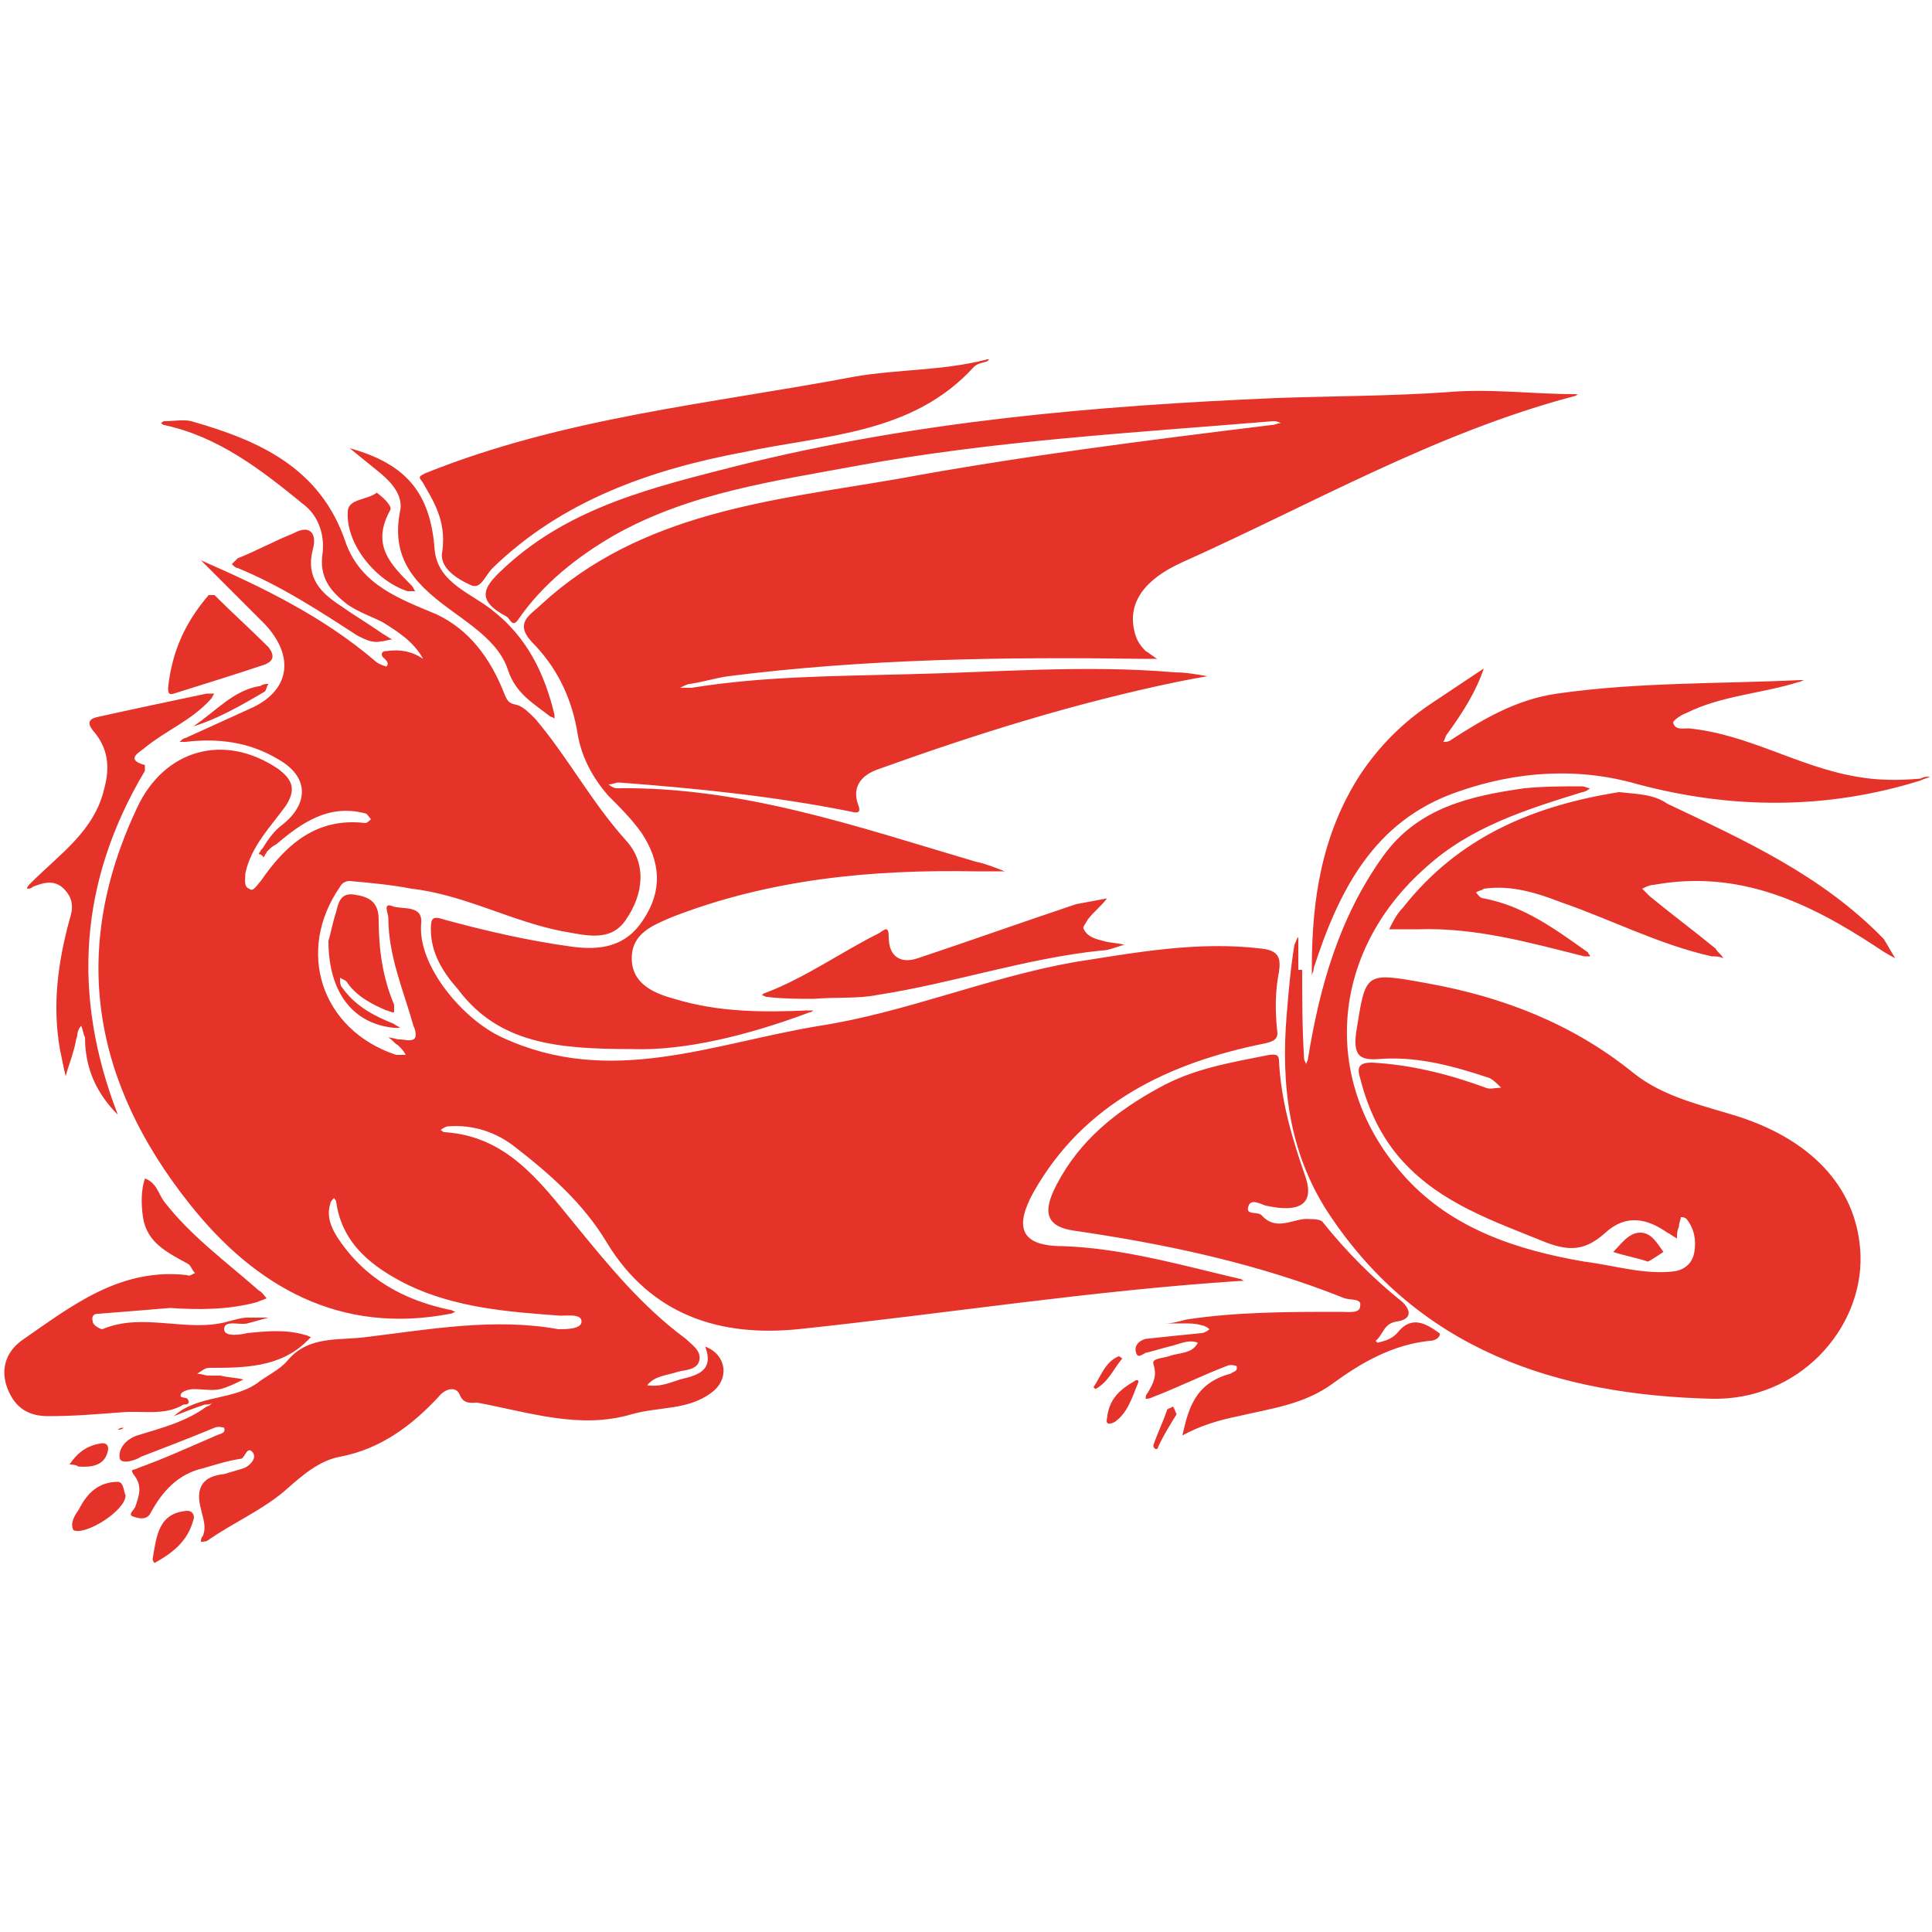
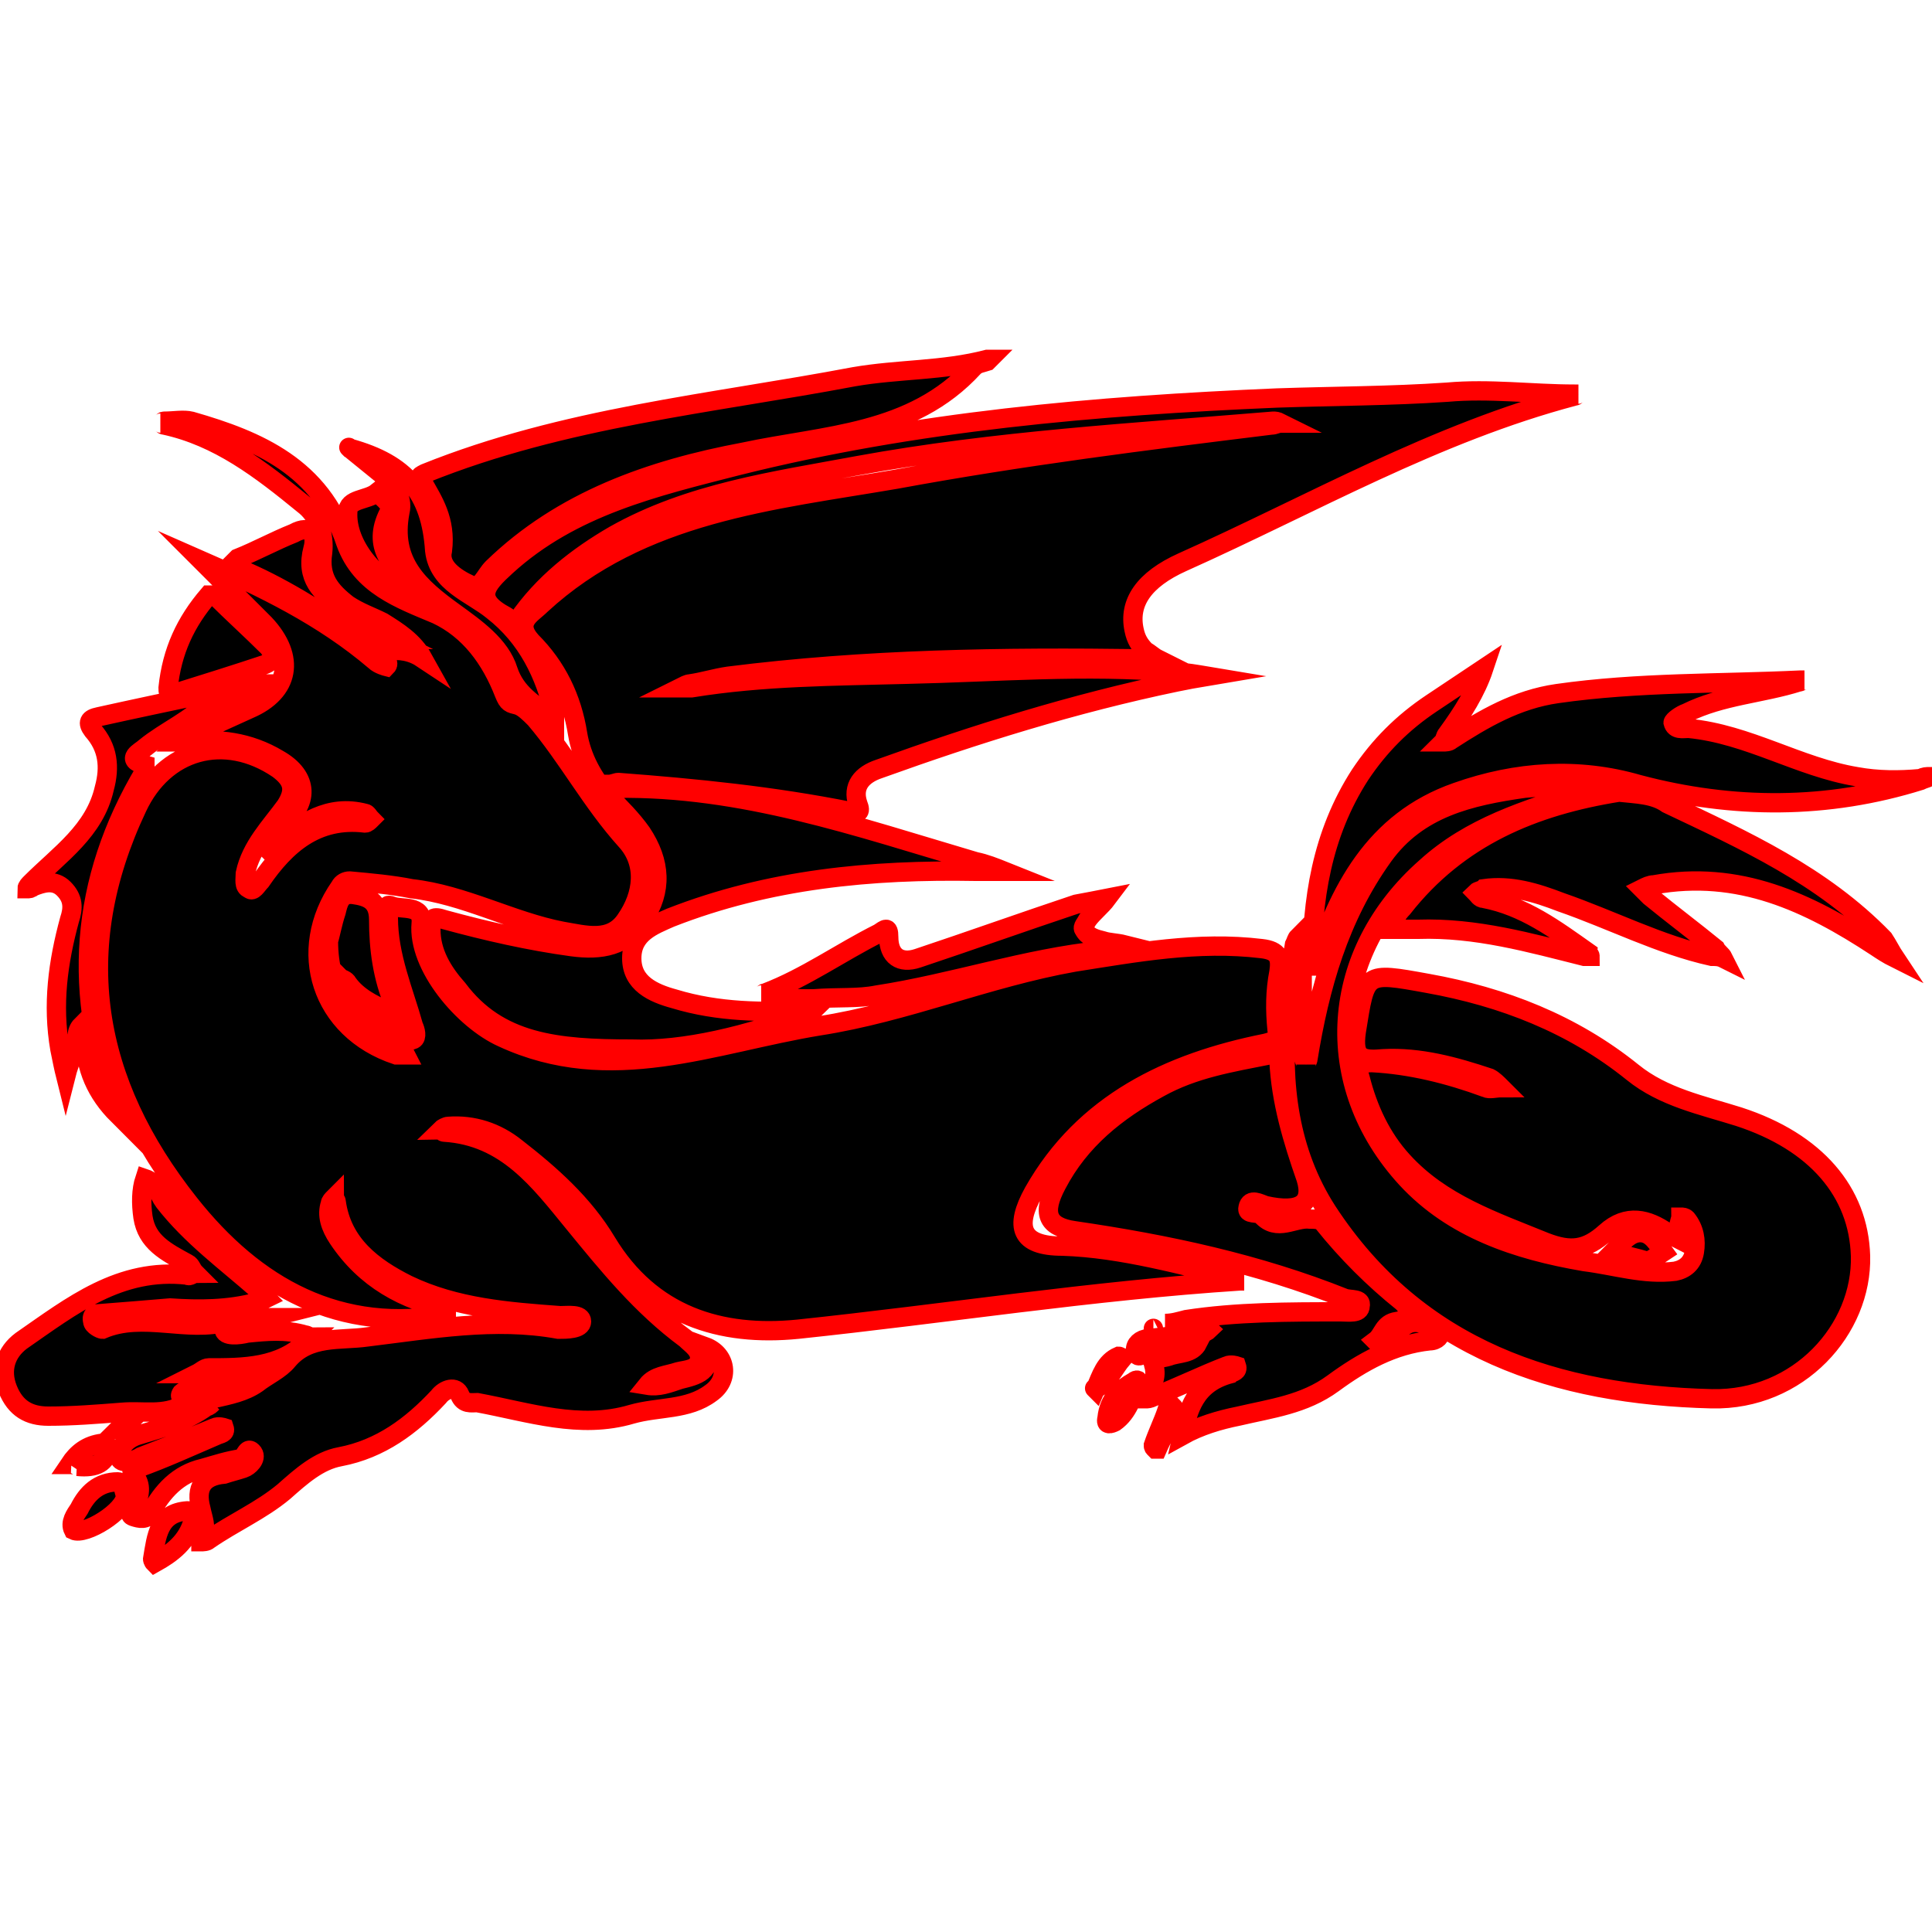
<svg xmlns="http://www.w3.org/2000/svg" version="1.1" id="Camada_1" x="0px" y="0px" viewBox="0 0 100 100" style="enable-background:new 0 0 100 100;" xml:space="preserve">
  <style type="text/css">
- 	.st0{fill:#E6332A;}
+ 	.st0{stroke:#FF0000;stroke-miterlimit:10;}
</style>
-   <path id="XMLID_1_" class="st0" d="M13.6,44.4c0,0,0.1-0.1,0.1-0.1c0-0.1,0.1-0.1,0.1-0.2c0,0,0.1-0.1,0.1-0.1  c0.1-0.1,0.2-0.2,0.4-0.3c1.3-1.1,2.7-2.1,4.6-1.6c0.1,0,0.2,0.2,0.3,0.3c-0.1,0.1-0.2,0.2-0.3,0.2c-2.5-0.3-4.1,1.1-5.4,3  c-0.2,0.2-0.4,0.6-0.6,0.4c-0.3-0.1-0.2-0.5-0.2-0.8c0.3-1.4,1.3-2.4,2.1-3.5c0.5-0.8,0.4-1.3-0.4-1.9c-2.8-1.9-5.9-1-7.3,2  c-3.5,7.4-2.3,14.2,2.7,20.5c3.4,4.3,7.8,6.8,13.5,5.7c0.1,0,0.2-0.1,0.3-0.1c-0.1,0-0.2-0.1-0.3-0.1c-2.4-0.5-4.4-1.6-5.8-3.7  c-0.4-0.6-0.6-1.2-0.4-1.8c0-0.1,0.1-0.2,0.2-0.3c0,0.1,0.1,0.1,0.1,0.2c0.3,2.2,1.9,3.4,3.7,4.3c2.5,1.2,5.2,1.4,7.9,1.6  c0.4,0,1.1-0.1,1.1,0.3c0,0.4-0.8,0.4-1.2,0.4c-3.3-0.6-6.6,0-9.9,0.4c-1.4,0.2-3-0.1-4.1,1.2c-0.4,0.5-1.1,0.8-1.6,1.2  c-1.3,0.9-3.1,0.6-4.3,1.7c0.5-0.2,1-0.4,1.6-0.6c0.1,0,0.3,0,0.4-0.1c-0.1,0.1-0.2,0.2-0.3,0.2c-1.1,0.8-2.3,1.1-3.6,1.5  c-0.6,0.2-1,0.7-0.9,1.2c0.1,0.3,0.8,0.1,1.1-0.1c1.3-0.5,2.6-1,3.8-1.5c0.2-0.1,0.5,0,0.5,0c0.1,0.3-0.2,0.3-0.4,0.4  c-1.4,0.6-2.7,1.2-4.1,1.7c-0.1,0.1-0.4,0-0.2,0.3c0.5,0.6,0.3,1.1,0.1,1.7c-0.1,0.2-0.4,0.4-0.1,0.5c0.3,0.1,0.7,0.2,0.9-0.2  c0.6-1.1,1.4-2,2.7-2.3c0.7-0.2,1.3-0.4,2-0.5c0.2-0.1,0.3-0.7,0.6-0.3c0.2,0.3-0.2,0.7-0.5,0.8c-0.3,0.1-0.7,0.2-1,0.3  c-1.1,0.1-1.5,0.7-1.2,1.8c0.1,0.5,0.3,0.9,0.1,1.4c-0.1,0.1-0.1,0.2-0.1,0.3c0.1,0,0.3,0,0.4-0.1c1.3-0.9,2.7-1.5,3.9-2.5  c0.9-0.8,1.8-1.6,2.9-1.8c2.1-0.4,3.7-1.6,5.1-3.1c0.3-0.4,0.9-0.6,1.1-0.1c0.2,0.5,0.6,0.4,0.9,0.4c2.7,0.5,5.3,1.4,8,0.6  c1.4-0.4,2.9-0.2,4.1-1.1c1-0.7,0.8-2-0.3-2.4l0,0c0.5,1.3-0.5,1.5-1.3,1.7c-0.6,0.2-1.1,0.4-1.7,0.3c0.4-0.5,1-0.5,1.6-0.7  c0.4-0.1,1-0.1,1.1-0.6c0.1-0.5-0.4-0.8-0.7-1.1c-2.3-1.7-4-3.8-5.8-6c-1.8-2.2-3.5-4.5-6.7-4.7c-0.1,0-0.1-0.1-0.2-0.1  c0.1-0.1,0.3-0.2,0.4-0.2c1.3-0.1,2.5,0.3,3.5,1.1c1.8,1.4,3.5,2.9,4.7,4.9c2.3,3.8,5.9,4.9,9.9,4.5c7.6-0.8,15.2-2,22.9-2.5  c0.1,0,0.1,0,0.2,0c-0.1,0-0.1-0.1-0.2-0.1c-3-0.7-6.1-1.6-9.2-1.7c-2.2,0-2.5-1-1.5-2.8c2.6-4.6,7-6.7,12-7.7  c0.4-0.1,0.7-0.2,0.6-0.7c-0.1-1-0.1-2,0.1-3c0.1-0.7,0-1.1-0.9-1.2c-3.3-0.4-6.5,0.2-9.7,0.7c-4.5,0.8-8.7,2.6-13.2,3.3  C36.9,54,31.6,56.3,26,53.7c-2-0.9-4.4-3.7-4.2-5.9c0.1-1-1-0.7-1.5-0.9c-0.5-0.2-0.2,0.4-0.2,0.6c0,2,0.8,3.8,1.3,5.6  c0.1,0.2,0.2,0.6,0,0.7c-0.2,0.1-0.5,0-0.7,0c-0.2,0-0.4-0.1-0.6-0.1c0.2,0.1,0.3,0.3,0.5,0.4c0.2,0.2,0.3,0.3,0.4,0.5  c-0.2,0-0.3,0-0.5,0c-3.9-1.3-5.2-5.4-2.9-8.7c0.1-0.2,0.3-0.3,0.5-0.3c1.1,0.1,2.2,0.2,3.2,0.4c2.7,0.3,5.2,1.7,7.8,2.2  c1.2,0.2,2.5,0.6,3.3-0.6c0.9-1.3,1.1-2.9,0-4.1c-1.8-2-3-4.3-4.7-6.3c-0.3-0.3-0.6-0.6-0.9-0.7c-0.4-0.1-0.5-0.1-0.7-0.6  c-0.7-1.8-1.8-3.3-3.5-4.1c-1.9-0.8-3.9-1.5-4.7-3.7c-1.3-3.9-4.5-5.3-8-6.3c-0.4-0.1-0.9,0-1.4,0c-0.1,0-0.1,0.1-0.2,0.1  c0.1,0,0.1,0.1,0.2,0.1c2.8,0.6,5,2.3,7.2,4.1c0.8,0.6,1.1,1.6,1,2.5c-0.2,1.3,0.4,2,1.3,2.7c0.6,0.4,1.2,0.6,1.8,0.9  c0.8,0.5,1.6,1,2.1,1.9c0,0,0,0,0,0c-0.6-0.4-1.2-0.5-1.9-0.4c-0.2,0-0.3,0.1-0.2,0.3c0.1,0.1,0.4,0.3,0.2,0.5c0,0-0.4-0.1-0.6-0.3  c-2.7-2.3-5.8-3.8-9-5.2l0,0l0,0c1.1,1.1,2.2,2.2,3.3,3.3c1.6,1.7,1.3,3.5-0.8,4.4c-1.1,0.5-2.2,1-3.3,1.5c-0.1,0-0.2,0.1-0.3,0.2  c0.1,0,0.2,0,0.3,0c1.7-0.2,3.3,0,4.8,0.9c1.6,0.9,1.6,2.3,0.2,3.4c-0.4,0.3-0.7,0.7-1,1.2c0,0-0.1,0.1-0.1,0.1  c0,0.1-0.1,0.1-0.1,0.2C13.7,44.3,13.6,44.4,13.6,44.4z M6.1,74c0.1,0,0.2,0,0.3-0.1c0,0,0,0,0,0C6.3,73.9,6.2,73.9,6.1,74  C6.1,74,6.1,74,6.1,74C6.1,74,6.1,74,6.1,74C6.1,74,6.1,74,6.1,74z M10,37.6c1.3-0.4,2.5-1.1,3.7-1.8c0.1-0.1,0.1-0.3,0.2-0.4  c-0.1,0-0.3,0-0.4,0.1C12.1,35.7,11.2,36.8,10,37.6L10,37.6z M18.1,23.2C18.1,23.2,18,23.1,18.1,23.2C18,23.1,18,23.1,18.1,23.2  C18,23.1,18,23.1,18.1,23.2c0.5,0.4,1.1,0.9,1.6,1.3c0.6,0.5,1.2,1.2,1,2c-0.5,2.6,1,3.9,2.8,5.2c1.1,0.8,2.4,1.7,2.8,3  c0.4,1.2,1.3,1.7,2.2,2.4c0,0,0.1,0,0.2,0.1c0-0.1,0-0.1,0-0.2c-0.5-2.1-1.4-4-3.2-5.4c-1.1-0.9-2.8-1.4-3-3.1  C22.3,25.5,21,24,18.1,23.2z M6.1,57.7L6.1,57.7L6.1,57.7C6.1,57.7,6.1,57.7,6.1,57.7c-2.4-6.2-2-12.1,1.4-17.8c0-0.1,0-0.3,0-0.3  c-1.1-0.3-0.2-0.7,0-0.9c1.1-0.9,2.4-1.4,3.4-2.5c0.1-0.1,0.1-0.2,0.2-0.3c-0.1,0-0.3,0-0.4,0c-1.9,0.4-3.8,0.8-5.6,1.2  c-0.5,0.1-0.6,0.3-0.3,0.7c0.8,0.9,0.9,1.9,0.6,3c-0.5,2.2-2.3,3.4-3.8,4.9c-0.1,0.1-0.2,0.2-0.2,0.3c0.1,0,0.2,0,0.3-0.1  c0.5-0.2,1.1-0.4,1.6,0.1c0.5,0.5,0.5,1,0.3,1.6c-0.6,2.2-0.9,4.4-0.5,6.7c0.1,0.5,0.2,1,0.3,1.4c0.1-0.4,0.3-0.9,0.4-1.3  c0.1-0.3,0.1-0.5,0.2-0.8c0-0.2,0.1-0.4,0.2-0.5c0.1,0.2,0.1,0.4,0.2,0.6C4.4,55.3,5,56.6,6.1,57.7z M76.8,34.6  c-0.9,0.6-1.8,1.2-2.7,1.8c-1.5,1-2.7,2.2-3.7,3.7c-2,3.1-2.5,6.5-2.5,10c0,0.1,0,0.2,0,0.4c0-0.1,0.1-0.2,0.1-0.4  c1.3-4,3.1-7.6,7.4-9.1c3.1-1.1,6.3-1.3,9.4-0.4c4.9,1.3,9.8,1.3,14.6-0.2c0.2-0.1,0.3-0.1,0.5-0.2c-0.2,0-0.3,0-0.5,0.1  c-1.1,0.1-2.2,0.1-3.3-0.1c-3-0.5-5.6-2.2-8.7-2.5c-0.3,0-0.7,0.1-0.8-0.3c0-0.1,0.4-0.4,0.7-0.5c1.8-0.9,3.9-1,5.8-1.6  c0.1,0,0.2-0.1,0.3-0.1c-0.1,0-0.1,0-0.2,0c-4.2,0.2-8.4,0.1-12.6,0.7c-2.1,0.3-3.8,1.3-5.5,2.4c-0.1,0.1-0.3,0.1-0.4,0.1  c0.1-0.1,0.1-0.3,0.2-0.4C75.7,36.9,76.4,35.8,76.8,34.6C76.8,34.6,76.8,34.6,76.8,34.6z M61.2,74.3c0.9-0.5,1.9-0.8,2.9-1  c1.7-0.4,3.4-0.6,4.9-1.7c1.5-1.1,3.1-2,5-2.2c0.4,0,0.6-0.3,0.5-0.4c-0.7-0.5-1.4-0.9-2.1-0.1c-0.3,0.4-0.7,0.5-1.1,0.6  c0,0,0,0-0.1-0.1c0.4-0.3,0.4-0.9,1.1-1c0.7-0.1,0.8-0.5,0.3-1c-1.5-1.2-2.9-2.6-4.1-4.1c-0.1-0.2-0.5-0.2-0.7-0.2  c-0.8-0.1-1.7,0.7-2.5-0.2c-0.2-0.2-0.8,0-0.7-0.4c0.1-0.5,0.6-0.2,0.9-0.1c1.8,0.4,2.5-0.1,2.1-1.4c-0.7-2-1.3-4-1.4-6.1  c0-0.4-0.3-0.3-0.5-0.3c-2,0.4-3.9,0.7-5.7,1.7c-2.2,1.2-4.1,2.7-5.3,5c-0.8,1.5-0.5,2.2,0.9,2.4c4.8,0.7,9.5,1.7,14,3.5  c0.3,0.1,0.9,0,0.8,0.4c0,0.4-0.6,0.3-1,0.3c-2.7,0-5.4,0-8,0.4c-0.4,0.1-0.7,0.2-1.1,0.2c0.3,0,0.7,0,1,0c0.3,0,0.6,0,0.9,0.1  c0.1,0,0.3,0.1,0.4,0.2c-0.1,0.1-0.3,0.2-0.4,0.2c-1,0.1-2,0.2-2.9,0.3c-0.4,0.1-0.6,0.4-0.5,0.7c0.1,0.4,0.4,0,0.6,0  c0.4-0.1,0.7-0.2,1.1-0.3c0.5-0.1,1-0.4,1.5-0.2c-0.3,0.6-1,0.5-1.5,0.7c-0.3,0.1-0.9,0.1-0.8,0.4c0.2,0.6,0,1-0.3,1.5  c-0.1,0.1-0.1,0.2-0.1,0.3c0.1,0,0.2,0,0.4-0.1c1.3-0.5,2.5-1.1,3.8-1.6c0.2-0.1,0.5,0,0.5,0c0.1,0.3-0.2,0.3-0.3,0.4  C61.8,71.6,61.5,73,61.2,74.3L61.2,74.3z M32.7,54.3c2.7,0.1,6-0.7,9.2-1.9c0.1,0,0.2-0.1,0.2-0.1c-0.1,0-0.2,0-0.3,0  c-2.3,0.1-4.6,0.1-6.9-0.6c-1.1-0.3-2.2-0.8-2.2-2.1c0-1.3,1.1-1.7,2-2.1c5.1-2,10.4-2.5,15.8-2.4c0.5,0,1,0,1.5,0  c-0.5-0.2-1-0.4-1.5-0.5c-6.1-1.8-12.1-3.9-18.6-3.8c-0.1,0-0.3-0.1-0.4-0.2c0.2,0,0.4-0.1,0.5-0.1c4,0.3,8,0.7,12,1.5  c0.4,0.1,0.6,0.1,0.4-0.4c-0.3-0.9,0.2-1.5,1.1-1.8c5-1.8,10.1-3.4,15.4-4.5c0.5-0.1,1-0.2,1.6-0.3c-0.6-0.1-1.1-0.2-1.7-0.2  c-4.6-0.4-9.3,0-13.9,0.1c-3.7,0.1-7.4,0.1-11.1,0.7c-0.2,0-0.4,0-0.6,0c0.2-0.1,0.4-0.2,0.5-0.2c0.7-0.1,1.3-0.3,2-0.4  c7.1-0.9,14.2-1,21.4-0.9c0.3,0,0.5,0,0.8,0c-0.2-0.1-0.4-0.3-0.6-0.4c-0.3-0.3-0.5-0.6-0.6-1.1c-0.3-1.4,0.5-2.6,2.5-3.5  c6.7-3,13.1-6.7,20.3-8.6c0.1,0,0.1-0.1,0.2-0.1c-0.1,0-0.1,0-0.2,0c-2.2,0-4.4-0.3-6.6-0.1c-2.9,0.2-5.9,0.2-8.8,0.3  c-9.4,0.4-18.7,1.2-27.9,3.5c-4.3,1.1-8.6,2.1-12,5.2c-1.1,1-1.7,1.7,0,2.6c0.2,0.1,0.3,0.6,0.6,0.2c1.3-1.9,3.1-3.3,5-4.4  c3.9-2.2,8.3-2.8,12.6-3.6c7.1-1.3,14.3-1.7,21.5-2.3c0.1,0,0.2,0,0.4,0.1C66.1,21.9,66,22,65.8,22c-6.5,0.8-12.9,1.6-19.4,2.8  C40,25.9,33.2,26.5,28,31.3c-0.5,0.5-1.4,0.9-0.5,1.9c1.3,1.3,2.1,2.9,2.4,4.8c0.2,1.2,0.8,2.3,1.6,3.2c0.6,0.6,1.2,1.2,1.7,1.9  c1,1.5,1.1,3,0.1,4.5c-0.9,1.4-2.2,1.6-3.7,1.4c-2.2-0.3-4.4-0.8-6.6-1.4c-0.6-0.2-0.7-0.1-0.7,0.5c0,1.2,0.6,2.2,1.4,3.1  C25.8,54,28.8,54.3,32.7,54.3z M67.4,50.2c-0.1,0-0.1,0-0.2,0c0-0.4,0-0.9,0-1.3c0-0.1,0-0.3,0-0.4c-0.1,0.1-0.1,0.2-0.2,0.4  c-0.2,1.2-0.3,2.4-0.4,3.6c-0.3,3.6,0.1,7.1,2.1,10.2c4.7,7.2,11.9,9.5,19.9,9.7c4.5,0.1,7.8-3.6,7.7-7.4c-0.1-3.3-2.3-5.9-6.3-7.2  c-1.9-0.6-3.9-1-5.5-2.3c-3.1-2.5-6.7-3.9-10.6-4.6c-3.3-0.6-3.2-0.6-3.7,2.5c-0.2,1.4,0.3,1.5,1.4,1.4c1.9-0.1,3.7,0.4,5.5,1  c0.2,0.1,0.4,0.3,0.6,0.5c-0.3,0-0.6,0.1-0.8,0C75,55.6,73,55.1,71,55c-0.6,0-0.8,0.2-0.6,0.8c0.4,1.6,1.1,3.1,2.2,4.3  c2,2.2,4.7,3.1,7.4,4.2c1.3,0.5,2.1,0.4,3.1-0.5c1.1-1,2.2-0.7,3.2,0c0.2,0.1,0.3,0.2,0.5,0.3c0-0.2,0-0.4,0.1-0.6  c0-0.2,0.1-0.4,0.1-0.5c0.1,0,0.2,0,0.3,0.1c0.4,0.5,0.5,1.1,0.4,1.7c-0.1,0.6-0.5,0.9-1,1c-1.6,0.2-3.1-0.3-4.7-0.5  c-3.5-0.6-6.8-1.7-9.2-4.3c-4.5-4.9-4-11.7,1-16.1c2.3-2.1,5.2-3,8.1-3.9c0.1,0,0.3-0.1,0.4-0.2c-0.1,0-0.3-0.1-0.4-0.1  c-1,0-2,0-3,0.1c-2.8,0.4-5.5,1-7.3,3.5c-2.3,3.2-3.3,6.8-3.9,10.5c0,0.1-0.1,0.2-0.1,0.3c0-0.1-0.1-0.2-0.1-0.3  C67.4,53.2,67.4,51.7,67.4,50.2z M83.8,41c-4.4,0.7-8.3,2.3-11.2,6c-0.3,0.3-0.5,0.7-0.7,1.1c0.4,0,0.8,0,1.2,0c0.1,0,0.2,0,0.3,0  c3-0.1,5.8,0.7,8.6,1.4c0.1,0,0.2,0,0.3,0c0-0.1-0.1-0.1-0.1-0.2c-1.7-1.2-3.3-2.4-5.4-2.8c-0.2,0-0.3-0.2-0.4-0.3  c0.1-0.1,0.3-0.1,0.4-0.2c1.4-0.2,2.7,0.2,4,0.7c2.6,0.9,5.1,2.2,7.8,2.8c0.2,0,0.4,0,0.6,0.1c-0.1-0.2-0.3-0.3-0.4-0.5  c-1.1-0.9-2.3-1.8-3.4-2.7c-0.1-0.1-0.3-0.3-0.4-0.4c0.2-0.1,0.4-0.2,0.6-0.2c4.4-0.8,8,0.9,11.5,3.2c0.3,0.2,0.6,0.4,1,0.6  c-0.2-0.3-0.4-0.7-0.6-1c-3.2-3.3-7.2-5.1-11.2-7C85.6,41.1,84.7,41.1,83.8,41z M22.9,28.5c-0.2,0.8,0.6,1.4,1.5,1.8  c0.5,0.2,0.7-0.5,1.1-0.9c3.6-3.5,8.2-5.1,13-6c4.2-0.9,8.7-0.9,11.9-4.4c0.2-0.2,0.4-0.2,0.7-0.3c0,0,0.1-0.1,0.1-0.1  c0,0-0.1,0-0.1,0c-2.3,0.6-4.6,0.5-6.9,0.9c-7.4,1.4-15,2.1-22.2,5c-0.4,0.2-0.3,0.2-0.1,0.5C22.4,25.9,23.1,26.9,22.9,28.5z   M8.8,67.7c1.5,0.1,3,0.1,4.5-0.3c0.2-0.1,0.3-0.1,0.5-0.2c-0.1-0.1-0.2-0.3-0.4-0.4c-1.7-1.5-3.5-2.8-4.9-4.6c-0.3-0.4-0.4-1-1-1.2  c-0.2,0.6-0.2,1.3-0.1,2c0.2,1.3,1.2,1.8,2.3,2.4c0.2,0.1,0.2,0.3,0.4,0.5c-0.1,0-0.3,0.2-0.4,0.1c-3.5-0.4-6,1.6-8.6,3.4  c-0.8,0.6-1.1,1.5-0.7,2.5c0.4,1,1.1,1.4,2.1,1.4c1.3,0,2.5-0.1,3.8-0.2c1.1-0.1,2.2,0.2,3.2-0.4c0.1,0,0.4,0,0.2-0.3  c-0.1-0.1-0.5,0-0.3-0.3c0.1-0.1,0.4-0.2,0.6-0.2c0.5,0,1,0.1,1.4,0c0.4-0.1,0.8-0.3,1.2-0.5c-0.4-0.1-0.8-0.1-1.2-0.2  c-0.2,0-0.4,0-0.6,0c-0.2,0-0.4-0.1-0.6-0.1c0.2-0.1,0.4-0.3,0.6-0.3c1.8,0,3.7,0,5.1-1.4c0.1-0.1,0.1-0.1,0.2-0.2  c-0.1,0-0.2-0.1-0.3-0.1c-1-0.3-2-0.2-3-0.1c-0.4,0.1-1.2,0.2-1.2-0.2c0-0.5,0.8-0.2,1.2-0.3c0.4-0.1,0.7-0.2,1.1-0.3  c-0.4,0-0.7,0-1.1,0c-0.3,0-0.6,0.1-1,0.2c-2.1,0.6-4.4-0.5-6.5,0.4c-0.1,0-0.5-0.2-0.5-0.4C4.7,68,5,68,5.1,68  C6.4,67.9,7.6,67.8,8.8,67.7z M42.1,51.7c1.3-0.1,2.3,0,3.3-0.2c3.9-0.6,7.7-1.9,11.6-2.3c0.4,0,0.8-0.2,1.2-0.3  c-0.4-0.1-0.8-0.1-1.1-0.2c-0.4-0.1-0.8-0.2-1-0.6c-0.1-0.1,0.1-0.3,0.2-0.5c0.3-0.4,0.7-0.7,1-1.1c-0.5,0.1-1.1,0.2-1.6,0.3  c0,0,0,0,0,0c-2.7,0.9-5.5,1.9-8.2,2.8c-0.9,0.3-1.5-0.1-1.5-1.1c0-0.6-0.2-0.4-0.5-0.2c-2,1-3.8,2.3-5.9,3.1  c-0.1,0-0.1,0.1-0.2,0.1c0.1,0,0.2,0.1,0.3,0.1C40.5,51.7,41.5,51.7,42.1,51.7z M8.7,35.6c0,0.2,0,0.4,0.3,0.3  c1.6-0.5,3.2-1,4.7-1.5c0.5-0.2,0.5-0.5,0.2-0.9c-0.9-0.9-1.9-1.8-2.8-2.7c0,0-0.2,0-0.3,0C9.6,32.2,8.9,33.7,8.7,35.6z M17,48.7  c0,2.7,1.3,4.3,3.4,4.5c0.1,0,0.2,0,0.3,0c-0.1-0.1-0.2-0.1-0.3-0.2c-1-0.4-2-0.9-2.7-1.9c-0.1-0.1-0.1-0.3-0.1-0.5  c0.1,0.1,0.3,0.1,0.4,0.3c0.5,0.7,1.3,1.1,2,1.4c0.1,0,0.2,0.1,0.4,0.1c0-0.1,0-0.3,0-0.4c-0.6-1.4-0.8-2.9-0.8-4.4  c0-1-0.6-1.2-1.3-1.3c-0.7-0.1-0.8,0.5-0.9,0.9C17.2,47.8,17.1,48.4,17,48.7z M19.7,33.2c0.2,0,0.4-0.1,0.6-0.1  c-0.2-0.1-0.3-0.2-0.5-0.3c-0.7-0.5-1.4-0.9-2.1-1.4c-1.1-0.7-1.9-1.5-1.5-3c0.2-0.7-0.1-1.3-1-0.8c-1,0.4-1.9,0.9-2.9,1.3  c-0.1,0.1-0.2,0.2-0.3,0.3c0.1,0.1,0.2,0.2,0.3,0.2c2.2,0.9,4.2,2.2,6.2,3.5C18.9,33.1,19.3,33.3,19.7,33.2z M19.5,25.5  c-0.5,0.4-1.5,0.3-1.5,1c-0.1,1.7,1.5,3.6,3.1,4.1c0.1,0,0.2,0,0.4,0c-0.1-0.1-0.1-0.2-0.2-0.3c-1.1-1.1-2.1-2.1-1.1-3.9  C20.3,26.2,19.9,25.8,19.5,25.5z M6.5,77.4c-0.1-0.2-0.1-0.7-0.4-0.7c-1,0-1.6,0.6-2,1.4c-0.2,0.3-0.5,0.7-0.3,1.1c0,0,0,0,0,0  C4.4,79.5,6.5,78.2,6.5,77.4z M7.9,80.7c0,0,0,0.1,0.1,0.2c0.9-0.5,1.7-1.1,2-2.2c0.1-0.2,0-0.5-0.3-0.5C8.2,78.3,8.1,79.5,7.9,80.7  z M85.3,65.3c0.2-0.1,0.5-0.3,0.8-0.5c-0.3-0.4-0.6-1-1.2-1c-0.6,0-1,0.6-1.4,1C84.1,65,84.7,65.1,85.3,65.3z M57.3,73.4  c-0.1,0.4,0.2,0.3,0.4,0.2c0.7-0.5,0.9-1.3,1.2-2c0.1-0.2-0.1-0.2-0.2-0.1C58,71.9,57.4,72.4,57.3,73.4z M4,75.9  C5,76,5.5,75.7,5.6,75c0-0.2-0.1-0.3-0.3-0.3c-0.8,0.1-1.3,0.5-1.7,1.1C3.9,75.8,4.1,75.9,4,75.9z M60.9,73.2  c-0.1-0.2-0.1-0.3-0.2-0.4c-0.1,0.1-0.3,0.1-0.3,0.2c-0.2,0.6-0.5,1.2-0.7,1.8c0,0.1,0,0.1,0.1,0.2c0,0,0.1,0,0.1,0  C60.2,74.3,60.6,73.7,60.9,73.2z M56.7,71.9c0.7-0.4,0.9-1,1.4-1.6c-0.1,0-0.1-0.1-0.2-0.1c-0.7,0.3-0.9,1-1.3,1.6  C56.6,71.8,56.7,71.9,56.7,71.9z M59.7,68.8C59.7,68.8,59.7,68.7,59.7,68.8c-0.1,0-0.1,0-0.1,0C59.6,68.8,59.6,68.8,59.7,68.8  C59.7,68.8,59.7,68.8,59.7,68.8z M59.3,68.9L59.3,68.9L59.3,68.9L59.3,68.9z" />
+   <path id="XMLID_1_" class="st0" d="M13.6,44.4l0.1-0.1c0-0.1,0.1-0.1,0.1-0.2l0.1-0.1c0.1-0.1,0.2-0.2,0.4-0.3  c1.3-1.1,2.7-2.1,4.6-1.6c0.1,0,0.2,0.2,0.3,0.3c-0.1,0.1-0.2,0.2-0.3,0.2c-2.5-0.3-4.1,1.1-5.4,3c-0.2,0.2-0.4,0.6-0.6,0.4  c-0.3-0.1-0.2-0.5-0.2-0.8c0.3-1.4,1.3-2.4,2.1-3.5c0.5-0.8,0.4-1.3-0.4-1.9c-2.8-1.9-5.9-1-7.3,2C3.6,49.2,4.8,56,9.8,62.3  c3.4,4.3,7.8,6.8,13.5,5.7c0.1,0,0.2-0.1,0.3-0.1c-0.1,0-0.2-0.1-0.3-0.1c-2.4-0.5-4.4-1.6-5.8-3.7c-0.4-0.6-0.6-1.2-0.4-1.8  c0-0.1,0.1-0.2,0.2-0.3c0,0.1,0.1,0.1,0.1,0.2c0.3,2.2,1.9,3.4,3.7,4.3c2.5,1.2,5.2,1.4,7.9,1.6c0.4,0,1.1-0.1,1.1,0.3  s-0.8,0.4-1.2,0.4c-3.3-0.6-6.6,0-9.9,0.4c-1.4,0.2-3-0.1-4.1,1.2c-0.4,0.5-1.1,0.8-1.6,1.2c-1.3,0.9-3.1,0.6-4.3,1.7  c0.5-0.2,1-0.4,1.6-0.6c0.1,0,0.3,0,0.4-0.1c-0.1,0.1-0.2,0.2-0.3,0.2c-1.1,0.8-2.3,1.1-3.6,1.5c-0.6,0.2-1,0.7-0.9,1.2  c0.1,0.3,0.8,0.1,1.1-0.1c1.3-0.5,2.6-1,3.8-1.5c0.2-0.1,0.5,0,0.5,0c0.1,0.3-0.2,0.3-0.4,0.4c-1.4,0.6-2.7,1.2-4.1,1.7  c-0.1,0.1-0.4,0-0.2,0.3C7.4,76.9,7.2,77.4,7,78c-0.1,0.2-0.4,0.4-0.1,0.5s0.7,0.2,0.9-0.2c0.6-1.1,1.4-2,2.7-2.3  c0.7-0.2,1.3-0.4,2-0.5c0.2-0.1,0.3-0.7,0.6-0.3c0.2,0.3-0.2,0.7-0.5,0.8c-0.3,0.1-0.7,0.2-1,0.3c-1.1,0.1-1.5,0.7-1.2,1.8  c0.1,0.5,0.3,0.9,0.1,1.4c-0.1,0.1-0.1,0.2-0.1,0.3c0.1,0,0.3,0,0.4-0.1c1.3-0.9,2.7-1.5,3.9-2.5c0.9-0.8,1.8-1.6,2.9-1.8  c2.1-0.4,3.7-1.6,5.1-3.1c0.3-0.4,0.9-0.6,1.1-0.1s0.6,0.4,0.9,0.4c2.7,0.5,5.3,1.4,8,0.6c1.4-0.4,2.9-0.2,4.1-1.1  c1-0.7,0.8-2-0.3-2.4l0,0c0.5,1.3-0.5,1.5-1.3,1.7c-0.6,0.2-1.1,0.4-1.7,0.3c0.4-0.5,1-0.5,1.6-0.7c0.4-0.1,1-0.1,1.1-0.6  s-0.4-0.8-0.7-1.1c-2.3-1.7-4-3.8-5.8-6c-1.8-2.2-3.5-4.5-6.7-4.7c-0.1,0-0.1-0.1-0.2-0.1c0.1-0.1,0.3-0.2,0.4-0.2  c1.3-0.1,2.5,0.3,3.5,1.1c1.8,1.4,3.5,2.9,4.7,4.9c2.3,3.8,5.9,4.9,9.9,4.5c7.6-0.8,15.2-2,22.9-2.5c0.1,0,0.1,0,0.2,0  c-0.1,0-0.1-0.1-0.2-0.1c-3-0.7-6.1-1.6-9.2-1.7c-2.2,0-2.5-1-1.5-2.8c2.6-4.6,7-6.7,12-7.7c0.4-0.1,0.7-0.2,0.6-0.7  c-0.1-1-0.1-2,0.1-3c0.1-0.7,0-1.1-0.9-1.2c-3.3-0.4-6.5,0.2-9.7,0.7c-4.5,0.8-8.7,2.6-13.2,3.3C36.9,54,31.6,56.3,26,53.7  c-2-0.9-4.4-3.7-4.2-5.9c0.1-1-1-0.7-1.5-0.9s-0.2,0.4-0.2,0.6c0,2,0.8,3.8,1.3,5.6c0.1,0.2,0.2,0.6,0,0.7c-0.2,0.1-0.5,0-0.7,0  s-0.4-0.1-0.6-0.1c0.2,0.1,0.3,0.3,0.5,0.4c0.2,0.2,0.3,0.3,0.4,0.5c-0.2,0-0.3,0-0.5,0c-3.9-1.3-5.2-5.4-2.9-8.7  c0.1-0.2,0.3-0.3,0.5-0.3c1.1,0.1,2.2,0.2,3.2,0.4c2.7,0.3,5.2,1.7,7.8,2.2c1.2,0.2,2.5,0.6,3.3-0.6c0.9-1.3,1.1-2.9,0-4.1  c-1.8-2-3-4.3-4.7-6.3c-0.3-0.3-0.6-0.6-0.9-0.7c-0.4-0.1-0.5-0.1-0.7-0.6c-0.7-1.8-1.8-3.3-3.5-4.1c-1.9-0.8-3.9-1.5-4.7-3.7  c-1.3-3.9-4.5-5.3-8-6.3c-0.4-0.1-0.9,0-1.4,0c-0.1,0-0.1,0.1-0.2,0.1c0.1,0,0.1,0.1,0.2,0.1c2.8,0.6,5,2.3,7.2,4.1  c0.8,0.6,1.1,1.6,1,2.5c-0.2,1.3,0.4,2,1.3,2.7c0.6,0.4,1.2,0.6,1.8,0.9c0.8,0.5,1.6,1,2.1,1.9l0,0c-0.6-0.4-1.2-0.5-1.9-0.4  c-0.2,0-0.3,0.1-0.2,0.3c0.1,0.1,0.4,0.3,0.2,0.5c0,0-0.4-0.1-0.6-0.3c-2.7-2.3-5.8-3.8-9-5.2l0,0l0,0c1.1,1.1,2.2,2.2,3.3,3.3  c1.6,1.7,1.3,3.5-0.8,4.4c-1.1,0.5-2.2,1-3.3,1.5c-0.1,0-0.2,0.1-0.3,0.2c0.1,0,0.2,0,0.3,0c1.7-0.2,3.3,0,4.8,0.9  c1.6,0.9,1.6,2.3,0.2,3.4c-0.4,0.3-0.7,0.7-1,1.2L13.5,44c0,0.1-0.1,0.1-0.1,0.2C13.7,44.3,13.6,44.4,13.6,44.4z M6.1,74  c0.1,0,0.2,0,0.3-0.1l0,0C6.3,73.9,6.2,73.9,6.1,74L6.1,74L6.1,74L6.1,74z M10,37.6c1.3-0.4,2.5-1.1,3.7-1.8  c0.1-0.1,0.1-0.3,0.2-0.4c-0.1,0-0.3,0-0.4,0.1C12.1,35.7,11.2,36.8,10,37.6L10,37.6z M18.1,23.2C18.1,23.2,18,23.1,18.1,23.2  C18,23.1,18,23.1,18.1,23.2C18,23.1,18,23.1,18.1,23.2c0.5,0.4,1.1,0.9,1.6,1.3c0.6,0.5,1.2,1.2,1,2c-0.5,2.6,1,3.9,2.8,5.2  c1.1,0.8,2.4,1.7,2.8,3c0.4,1.2,1.3,1.7,2.2,2.4c0,0,0.1,0,0.2,0.1c0-0.1,0-0.1,0-0.2c-0.5-2.1-1.4-4-3.2-5.4  c-1.1-0.9-2.8-1.4-3-3.1C22.3,25.5,21,24,18.1,23.2z M6.1,57.7L6.1,57.7L6.1,57.7L6.1,57.7c-2.4-6.2-2-12.1,1.4-17.8  c0-0.1,0-0.3,0-0.3c-1.1-0.3-0.2-0.7,0-0.9c1.1-0.9,2.4-1.4,3.4-2.5c0.1-0.1,0.1-0.2,0.2-0.3c-0.1,0-0.3,0-0.4,0  c-1.9,0.4-3.8,0.8-5.6,1.2c-0.5,0.1-0.6,0.3-0.3,0.7c0.8,0.9,0.9,1.9,0.6,3c-0.5,2.2-2.3,3.4-3.8,4.9c-0.1,0.1-0.2,0.2-0.2,0.3  c0.1,0,0.2,0,0.3-0.1c0.5-0.2,1.1-0.4,1.6,0.1s0.5,1,0.3,1.6C3,49.8,2.7,52,3.1,54.3c0.1,0.5,0.2,1,0.3,1.4c0.1-0.4,0.3-0.9,0.4-1.3  c0.1-0.3,0.1-0.5,0.2-0.8c0-0.2,0.1-0.4,0.2-0.5c0.1,0.2,0.1,0.4,0.2,0.6C4.4,55.3,5,56.6,6.1,57.7z M76.8,34.6  c-0.9,0.6-1.8,1.2-2.7,1.8c-1.5,1-2.7,2.2-3.7,3.7c-2,3.1-2.5,6.5-2.5,10c0,0.1,0,0.2,0,0.4c0-0.1,0.1-0.2,0.1-0.4  c1.3-4,3.1-7.6,7.4-9.1c3.1-1.1,6.3-1.3,9.4-0.4c4.9,1.3,9.8,1.3,14.6-0.2c0.2-0.1,0.3-0.1,0.5-0.2c-0.2,0-0.3,0-0.5,0.1  c-1.1,0.1-2.2,0.1-3.3-0.1c-3-0.5-5.6-2.2-8.7-2.5c-0.3,0-0.7,0.1-0.8-0.3c0-0.1,0.4-0.4,0.7-0.5c1.8-0.9,3.9-1,5.8-1.6  c0.1,0,0.2-0.1,0.3-0.1c-0.1,0-0.1,0-0.2,0c-4.2,0.2-8.4,0.1-12.6,0.7c-2.1,0.3-3.8,1.3-5.5,2.4c-0.1,0.1-0.3,0.1-0.4,0.1  c0.1-0.1,0.1-0.3,0.2-0.4C75.7,36.9,76.4,35.8,76.8,34.6L76.8,34.6z M61.2,74.3c0.9-0.5,1.9-0.8,2.9-1c1.7-0.4,3.4-0.6,4.9-1.7  s3.1-2,5-2.2c0.4,0,0.6-0.3,0.5-0.4c-0.7-0.5-1.4-0.9-2.1-0.1c-0.3,0.4-0.7,0.5-1.1,0.6c0,0,0,0-0.1-0.1c0.4-0.3,0.4-0.9,1.1-1  s0.8-0.5,0.3-1c-1.5-1.2-2.9-2.6-4.1-4.1c-0.1-0.2-0.5-0.2-0.7-0.2c-0.8-0.1-1.7,0.7-2.5-0.2c-0.2-0.2-0.8,0-0.7-0.4  c0.1-0.5,0.6-0.2,0.9-0.1c1.8,0.4,2.5-0.1,2.1-1.4c-0.7-2-1.3-4-1.4-6.1c0-0.4-0.3-0.3-0.5-0.3c-2,0.4-3.9,0.7-5.7,1.7  c-2.2,1.2-4.1,2.7-5.3,5c-0.8,1.5-0.5,2.2,0.9,2.4c4.8,0.7,9.5,1.7,14,3.5c0.3,0.1,0.9,0,0.8,0.4c0,0.4-0.6,0.3-1,0.3  c-2.7,0-5.4,0-8,0.4c-0.4,0.1-0.7,0.2-1.1,0.2c0.3,0,0.7,0,1,0s0.6,0,0.9,0.1c0.1,0,0.3,0.1,0.4,0.2c-0.1,0.1-0.3,0.2-0.4,0.2  c-1,0.1-2,0.2-2.9,0.3c-0.4,0.1-0.6,0.4-0.5,0.7c0.1,0.4,0.4,0,0.6,0c0.4-0.1,0.7-0.2,1.1-0.3c0.5-0.1,1-0.4,1.5-0.2  c-0.3,0.6-1,0.5-1.5,0.7c-0.3,0.1-0.9,0.1-0.8,0.4c0.2,0.6,0,1-0.3,1.5c-0.1,0.1-0.1,0.2-0.1,0.3c0.1,0,0.2,0,0.4-0.1  c1.3-0.5,2.5-1.1,3.8-1.6c0.2-0.1,0.5,0,0.5,0c0.1,0.3-0.2,0.3-0.3,0.4C61.8,71.6,61.5,73,61.2,74.3L61.2,74.3z M32.7,54.3  c2.7,0.1,6-0.7,9.2-1.9c0.1,0,0.2-0.1,0.2-0.1c-0.1,0-0.2,0-0.3,0c-2.3,0.1-4.6,0.1-6.9-0.6c-1.1-0.3-2.2-0.8-2.2-2.1s1.1-1.7,2-2.1  c5.1-2,10.4-2.5,15.8-2.4c0.5,0,1,0,1.5,0c-0.5-0.2-1-0.4-1.5-0.5c-6.1-1.8-12.1-3.9-18.6-3.8c-0.1,0-0.3-0.1-0.4-0.2  c0.2,0,0.4-0.1,0.5-0.1c4,0.3,8,0.7,12,1.5c0.4,0.1,0.6,0.1,0.4-0.4c-0.3-0.9,0.2-1.5,1.1-1.8c5-1.8,10.1-3.4,15.4-4.5  c0.5-0.1,1-0.2,1.6-0.3c-0.6-0.1-1.1-0.2-1.7-0.2c-4.6-0.4-9.3,0-13.9,0.1c-3.7,0.1-7.4,0.1-11.1,0.7c-0.2,0-0.4,0-0.6,0  c0.2-0.1,0.4-0.2,0.5-0.2c0.7-0.1,1.3-0.3,2-0.4c7.1-0.9,14.2-1,21.4-0.9c0.3,0,0.5,0,0.8,0c-0.2-0.1-0.4-0.3-0.6-0.4  c-0.3-0.3-0.5-0.6-0.6-1.1c-0.3-1.4,0.5-2.6,2.5-3.5c6.7-3,13.1-6.7,20.3-8.6c0.1,0,0.1-0.1,0.2-0.1c-0.1,0-0.1,0-0.2,0  c-2.2,0-4.4-0.3-6.6-0.1c-2.9,0.2-5.9,0.2-8.8,0.3c-9.4,0.4-18.7,1.2-27.9,3.5c-4.3,1.1-8.6,2.1-12,5.2c-1.1,1-1.7,1.7,0,2.6  c0.2,0.1,0.3,0.6,0.6,0.2c1.3-1.9,3.1-3.3,5-4.4c3.9-2.2,8.3-2.8,12.6-3.6c7.1-1.3,14.3-1.7,21.5-2.3c0.1,0,0.2,0,0.4,0.1  c-0.2,0-0.3,0.1-0.5,0.1c-6.5,0.8-12.9,1.6-19.4,2.8C40,25.9,33.2,26.5,28,31.3c-0.5,0.5-1.4,0.9-0.5,1.9c1.3,1.3,2.1,2.9,2.4,4.8  c0.2,1.2,0.8,2.3,1.6,3.2c0.6,0.6,1.2,1.2,1.7,1.9c1,1.5,1.1,3,0.1,4.5c-0.9,1.4-2.2,1.6-3.7,1.4c-2.2-0.3-4.4-0.8-6.6-1.4  c-0.6-0.2-0.7-0.1-0.7,0.5c0,1.2,0.6,2.2,1.4,3.1C25.8,54,28.8,54.3,32.7,54.3z M67.4,50.2c-0.1,0-0.1,0-0.2,0c0-0.4,0-0.9,0-1.3  c0-0.1,0-0.3,0-0.4c-0.1,0.1-0.1,0.2-0.2,0.4c-0.2,1.2-0.3,2.4-0.4,3.6c-0.3,3.6,0.1,7.1,2.1,10.2c4.7,7.2,11.9,9.5,19.9,9.7  c4.5,0.1,7.8-3.6,7.7-7.4c-0.1-3.3-2.3-5.9-6.3-7.2c-1.9-0.6-3.9-1-5.5-2.3c-3.1-2.5-6.7-3.9-10.6-4.6c-3.3-0.6-3.2-0.6-3.7,2.5  c-0.2,1.4,0.3,1.5,1.4,1.4c1.9-0.1,3.7,0.4,5.5,1c0.2,0.1,0.4,0.3,0.6,0.5c-0.3,0-0.6,0.1-0.8,0C75,55.6,73,55.1,71,55  c-0.6,0-0.8,0.2-0.6,0.8c0.4,1.6,1.1,3.1,2.2,4.3c2,2.2,4.7,3.1,7.4,4.2c1.3,0.5,2.1,0.4,3.1-0.5c1.1-1,2.2-0.7,3.2,0  c0.2,0.1,0.3,0.2,0.5,0.3c0-0.2,0-0.4,0.1-0.6c0-0.2,0.1-0.4,0.1-0.5c0.1,0,0.2,0,0.3,0.1c0.4,0.5,0.5,1.1,0.4,1.7s-0.5,0.9-1,1  c-1.6,0.2-3.1-0.3-4.7-0.5c-3.5-0.6-6.8-1.7-9.2-4.3c-4.5-4.9-4-11.7,1-16.1c2.3-2.1,5.2-3,8.1-3.9c0.1,0,0.3-0.1,0.4-0.2  c-0.1,0-0.3-0.1-0.4-0.1c-1,0-2,0-3,0.1c-2.8,0.4-5.5,1-7.3,3.5c-2.3,3.2-3.3,6.8-3.9,10.5c0,0.1-0.1,0.2-0.1,0.3  c0-0.1-0.1-0.2-0.1-0.3C67.4,53.2,67.4,51.7,67.4,50.2z M83.8,41c-4.4,0.7-8.3,2.3-11.2,6c-0.3,0.3-0.5,0.7-0.7,1.1  c0.4,0,0.8,0,1.2,0c0.1,0,0.2,0,0.3,0c3-0.1,5.8,0.7,8.6,1.4c0.1,0,0.2,0,0.3,0c0-0.1-0.1-0.1-0.1-0.2c-1.7-1.2-3.3-2.4-5.4-2.8  c-0.2,0-0.3-0.2-0.4-0.3c0.1-0.1,0.3-0.1,0.4-0.2c1.4-0.2,2.7,0.2,4,0.7c2.6,0.9,5.1,2.2,7.8,2.8c0.2,0,0.4,0,0.6,0.1  c-0.1-0.2-0.3-0.3-0.4-0.5c-1.1-0.9-2.3-1.8-3.4-2.7c-0.1-0.1-0.3-0.3-0.4-0.4c0.2-0.1,0.4-0.2,0.6-0.2c4.4-0.8,8,0.9,11.5,3.2  c0.3,0.2,0.6,0.4,1,0.6c-0.2-0.3-0.4-0.7-0.6-1c-3.2-3.3-7.2-5.1-11.2-7C85.6,41.1,84.7,41.1,83.8,41z M22.9,28.5  c-0.2,0.8,0.6,1.4,1.5,1.8c0.5,0.2,0.7-0.5,1.1-0.9c3.6-3.5,8.2-5.1,13-6c4.2-0.9,8.7-0.9,11.9-4.4c0.2-0.2,0.4-0.2,0.7-0.3l0.1-0.1  h-0.1c-2.3,0.6-4.6,0.5-6.9,0.9c-7.4,1.4-15,2.1-22.2,5c-0.4,0.2-0.3,0.2-0.1,0.5C22.4,25.9,23.1,26.9,22.9,28.5z M8.8,67.7  c1.5,0.1,3,0.1,4.5-0.3c0.2-0.1,0.3-0.1,0.5-0.2c-0.1-0.1-0.2-0.3-0.4-0.4c-1.7-1.5-3.5-2.8-4.9-4.6c-0.3-0.4-0.4-1-1-1.2  c-0.2,0.6-0.2,1.3-0.1,2c0.2,1.3,1.2,1.8,2.3,2.4c0.2,0.1,0.2,0.3,0.4,0.5c-0.1,0-0.3,0.2-0.4,0.1c-3.5-0.4-6,1.6-8.6,3.4  C0.3,70,0,70.9,0.4,71.9s1.1,1.4,2.1,1.4c1.3,0,2.5-0.1,3.8-0.2c1.1-0.1,2.2,0.2,3.2-0.4c0.1,0,0.4,0,0.2-0.3  c-0.1-0.1-0.5,0-0.3-0.3c0.1-0.1,0.4-0.2,0.6-0.2c0.5,0,1,0.1,1.4,0s0.8-0.3,1.2-0.5c-0.4-0.1-0.8-0.1-1.2-0.2c-0.2,0-0.4,0-0.6,0  c-0.2,0-0.4-0.1-0.6-0.1c0.2-0.1,0.4-0.3,0.6-0.3c1.8,0,3.7,0,5.1-1.4c0.1-0.1,0.1-0.1,0.2-0.2c-0.1,0-0.2-0.1-0.3-0.1  c-1-0.3-2-0.2-3-0.1c-0.4,0.1-1.2,0.2-1.2-0.2c0-0.5,0.8-0.2,1.2-0.3c0.4-0.1,0.7-0.2,1.1-0.3c-0.4,0-0.7,0-1.1,0  c-0.3,0-0.6,0.1-1,0.2c-2.1,0.6-4.4-0.5-6.5,0.4c-0.1,0-0.5-0.2-0.5-0.4C4.7,68,5,68,5.1,68C6.4,67.9,7.6,67.8,8.8,67.7z M42.1,51.7  c1.3-0.1,2.3,0,3.3-0.2c3.9-0.6,7.7-1.9,11.6-2.3c0.4,0,0.8-0.2,1.2-0.3c-0.4-0.1-0.8-0.1-1.1-0.2c-0.4-0.1-0.8-0.2-1-0.6  c-0.1-0.1,0.1-0.3,0.2-0.5c0.3-0.4,0.7-0.7,1-1.1c-0.5,0.1-1.1,0.2-1.6,0.3l0,0c-2.7,0.9-5.5,1.9-8.2,2.8c-0.9,0.3-1.5-0.1-1.5-1.1  c0-0.6-0.2-0.4-0.5-0.2c-2,1-3.8,2.3-5.9,3.1c-0.1,0-0.1,0.1-0.2,0.1c0.1,0,0.2,0.1,0.3,0.1C40.5,51.7,41.5,51.7,42.1,51.7z   M8.7,35.6c0,0.2,0,0.4,0.3,0.3c1.6-0.5,3.2-1,4.7-1.5c0.5-0.2,0.5-0.5,0.2-0.9c-0.9-0.9-1.9-1.8-2.8-2.7c0,0-0.2,0-0.3,0  C9.6,32.2,8.9,33.7,8.7,35.6z M17,48.7c0,2.7,1.3,4.3,3.4,4.5c0.1,0,0.2,0,0.3,0c-0.1-0.1-0.2-0.1-0.3-0.2c-1-0.4-2-0.9-2.7-1.9  c-0.1-0.1-0.1-0.3-0.1-0.5c0.1,0.1,0.3,0.1,0.4,0.3c0.5,0.7,1.3,1.1,2,1.4c0.1,0,0.2,0.1,0.4,0.1c0-0.1,0-0.3,0-0.4  c-0.6-1.4-0.8-2.9-0.8-4.4c0-1-0.6-1.2-1.3-1.3c-0.7-0.1-0.8,0.5-0.9,0.9C17.2,47.8,17.1,48.4,17,48.7z M19.7,33.2  c0.2,0,0.4-0.1,0.6-0.1c-0.2-0.1-0.3-0.2-0.5-0.3c-0.7-0.5-1.4-0.9-2.1-1.4c-1.1-0.7-1.9-1.5-1.5-3c0.2-0.7-0.1-1.3-1-0.8  c-1,0.4-1.9,0.9-2.9,1.3c-0.1,0.1-0.2,0.2-0.3,0.3c0.1,0.1,0.2,0.2,0.3,0.2c2.2,0.9,4.2,2.2,6.2,3.5C18.9,33.1,19.3,33.3,19.7,33.2z   M19.5,25.5c-0.5,0.4-1.5,0.3-1.5,1c-0.1,1.7,1.5,3.6,3.1,4.1c0.1,0,0.2,0,0.4,0c-0.1-0.1-0.1-0.2-0.2-0.3c-1.1-1.1-2.1-2.1-1.1-3.9  C20.3,26.2,19.9,25.8,19.5,25.5z M6.5,77.4c-0.1-0.2-0.1-0.7-0.4-0.7c-1,0-1.6,0.6-2,1.4c-0.2,0.3-0.5,0.7-0.3,1.1l0,0  C4.4,79.5,6.5,78.2,6.5,77.4z M7.9,80.7c0,0,0,0.1,0.1,0.2c0.9-0.5,1.7-1.1,2-2.2c0.1-0.2,0-0.5-0.3-0.5C8.2,78.3,8.1,79.5,7.9,80.7  z M85.3,65.3c0.2-0.1,0.5-0.3,0.8-0.5c-0.3-0.4-0.6-1-1.2-1s-1,0.6-1.4,1C84.1,65,84.7,65.1,85.3,65.3z M57.3,73.4  c-0.1,0.4,0.2,0.3,0.4,0.2c0.7-0.5,0.9-1.3,1.2-2c0.1-0.2-0.1-0.2-0.2-0.1C58,71.9,57.4,72.4,57.3,73.4z M4,75.9  C5,76,5.5,75.7,5.6,75c0-0.2-0.1-0.3-0.3-0.3c-0.8,0.1-1.3,0.5-1.7,1.1C3.9,75.8,4.1,75.9,4,75.9z M60.9,73.2  c-0.1-0.2-0.1-0.3-0.2-0.4c-0.1,0.1-0.3,0.1-0.3,0.2c-0.2,0.6-0.5,1.2-0.7,1.8c0,0.1,0,0.1,0.1,0.2h0.1  C60.2,74.3,60.6,73.7,60.9,73.2z M56.7,71.9c0.7-0.4,0.9-1,1.4-1.6c-0.1,0-0.1-0.1-0.2-0.1C57.2,70.5,57,71.2,56.7,71.9  C56.6,71.8,56.7,71.9,56.7,71.9z M59.7,68.8C59.7,68.8,59.7,68.7,59.7,68.8C59.6,68.8,59.6,68.8,59.7,68.8  C59.6,68.8,59.6,68.8,59.7,68.8L59.7,68.8z M59.3,68.9L59.3,68.9L59.3,68.9L59.3,68.9z" />
</svg>
